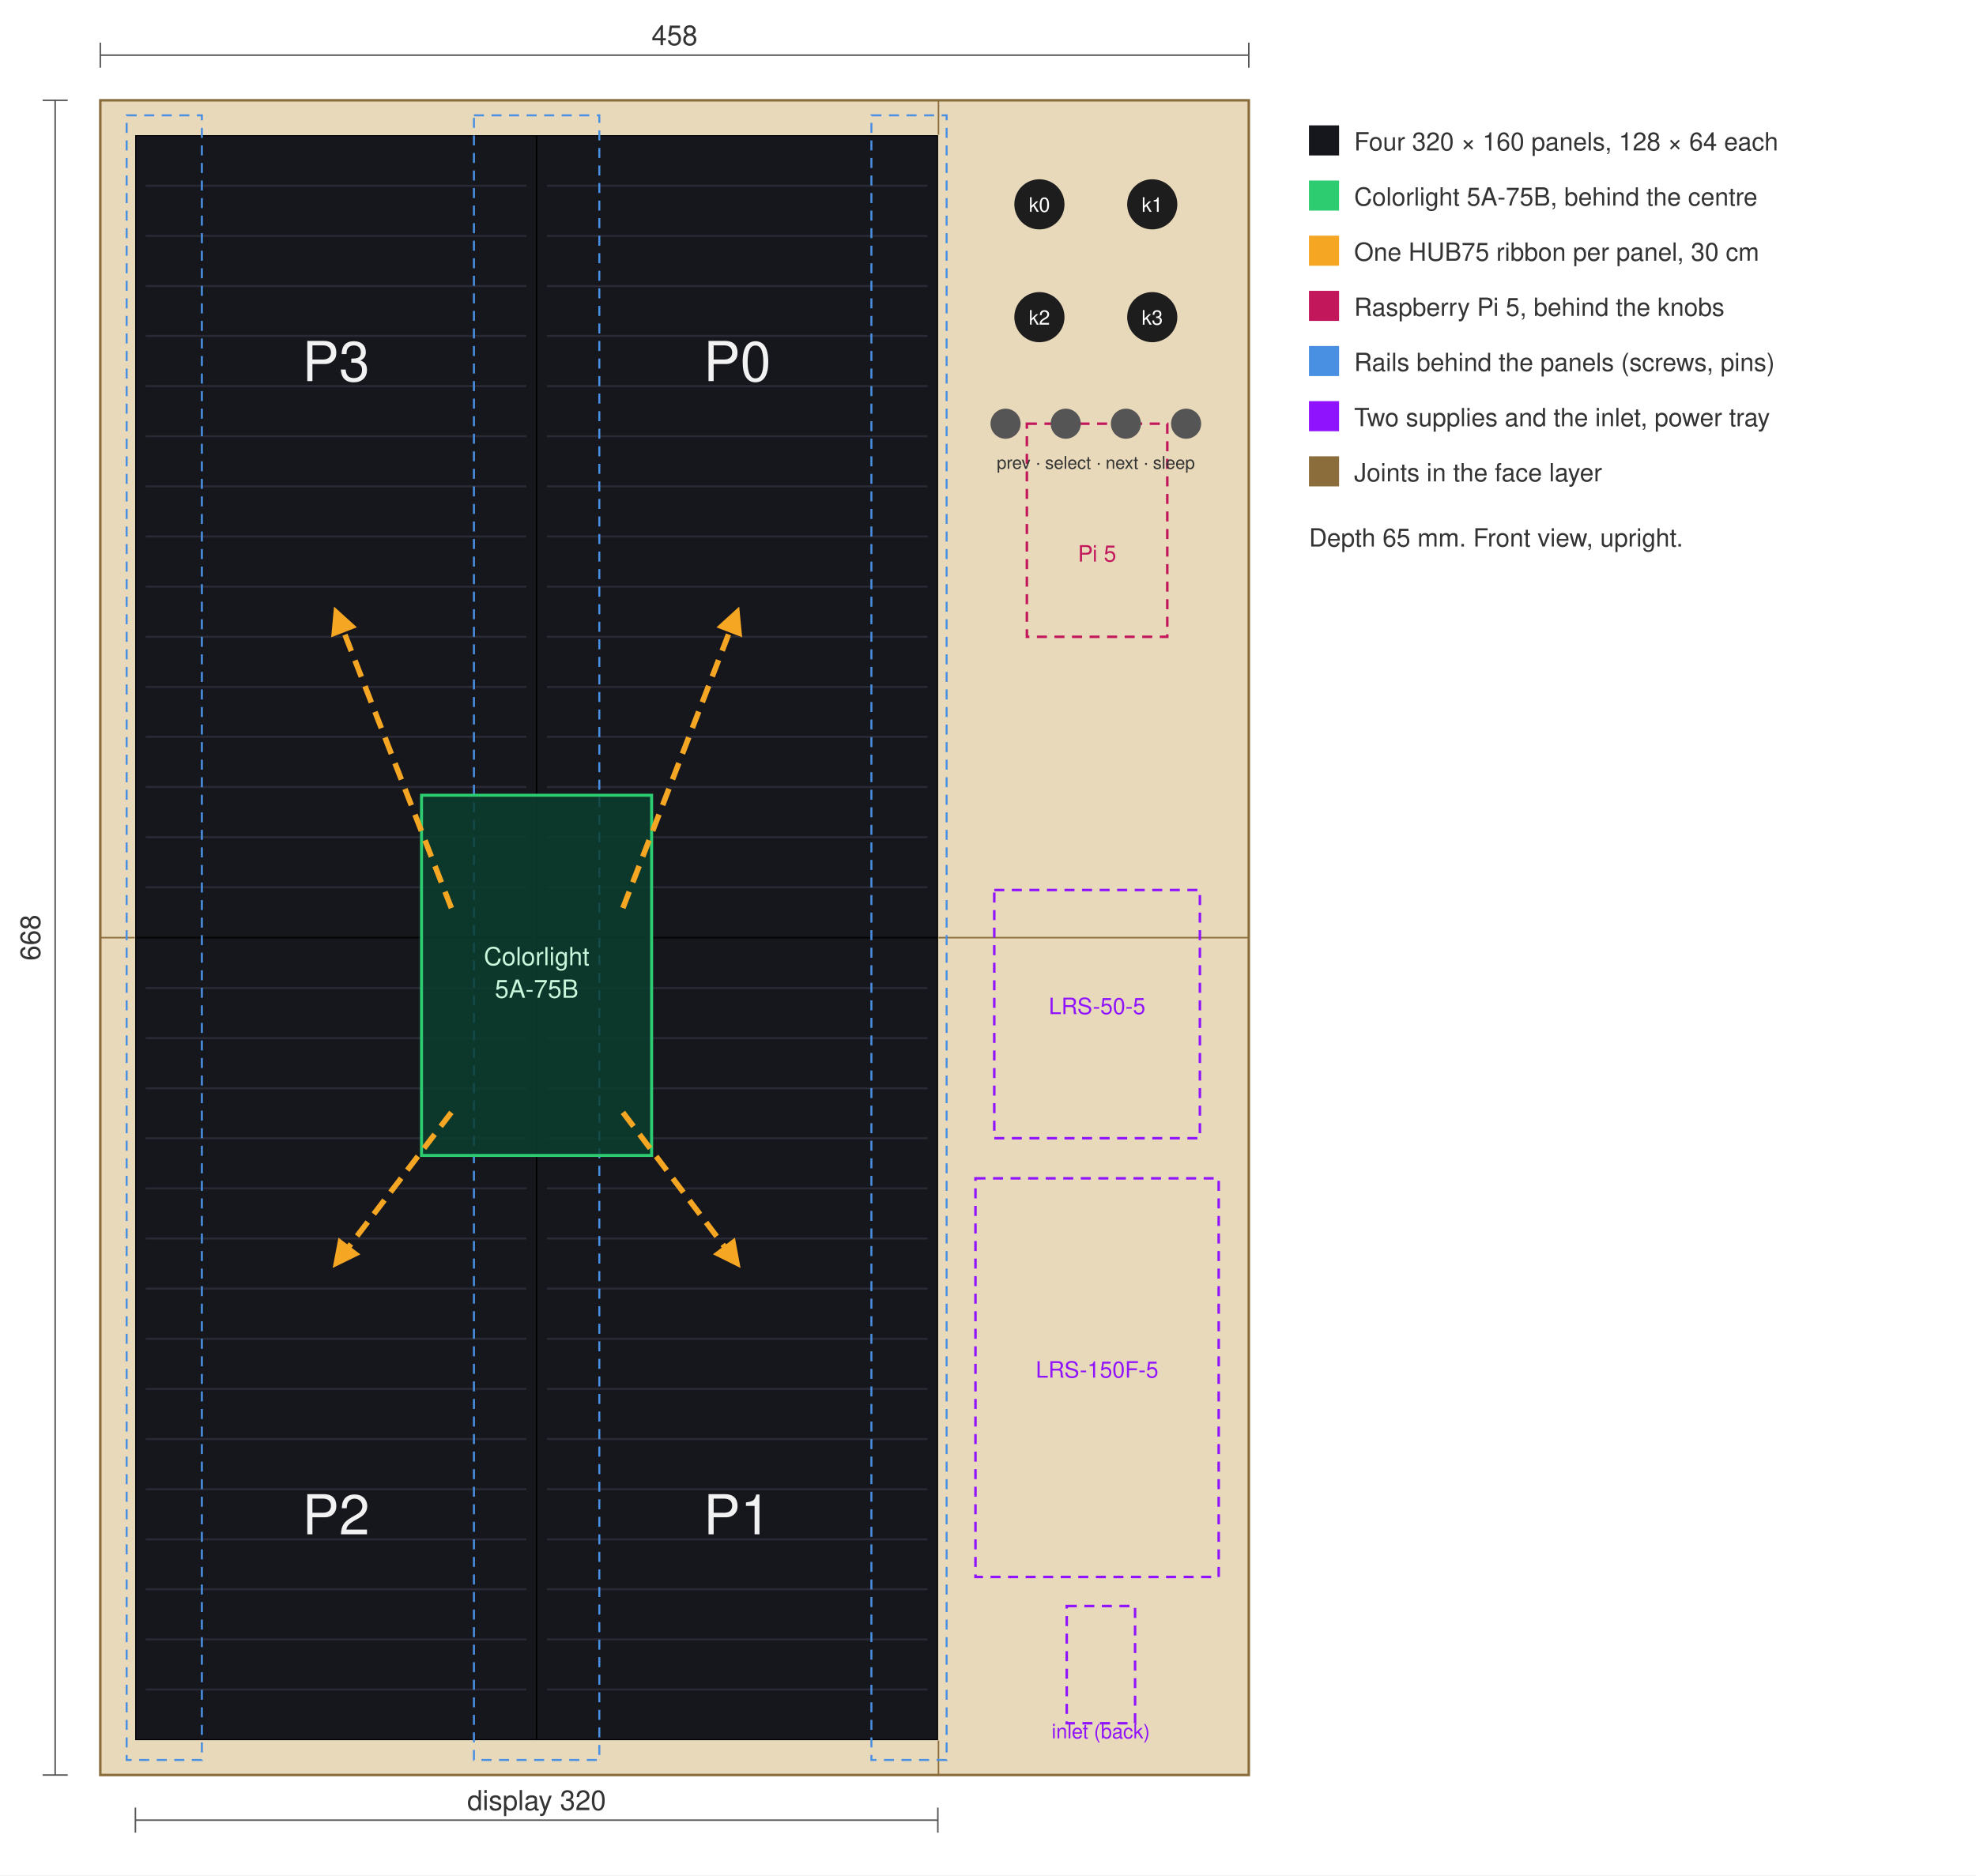
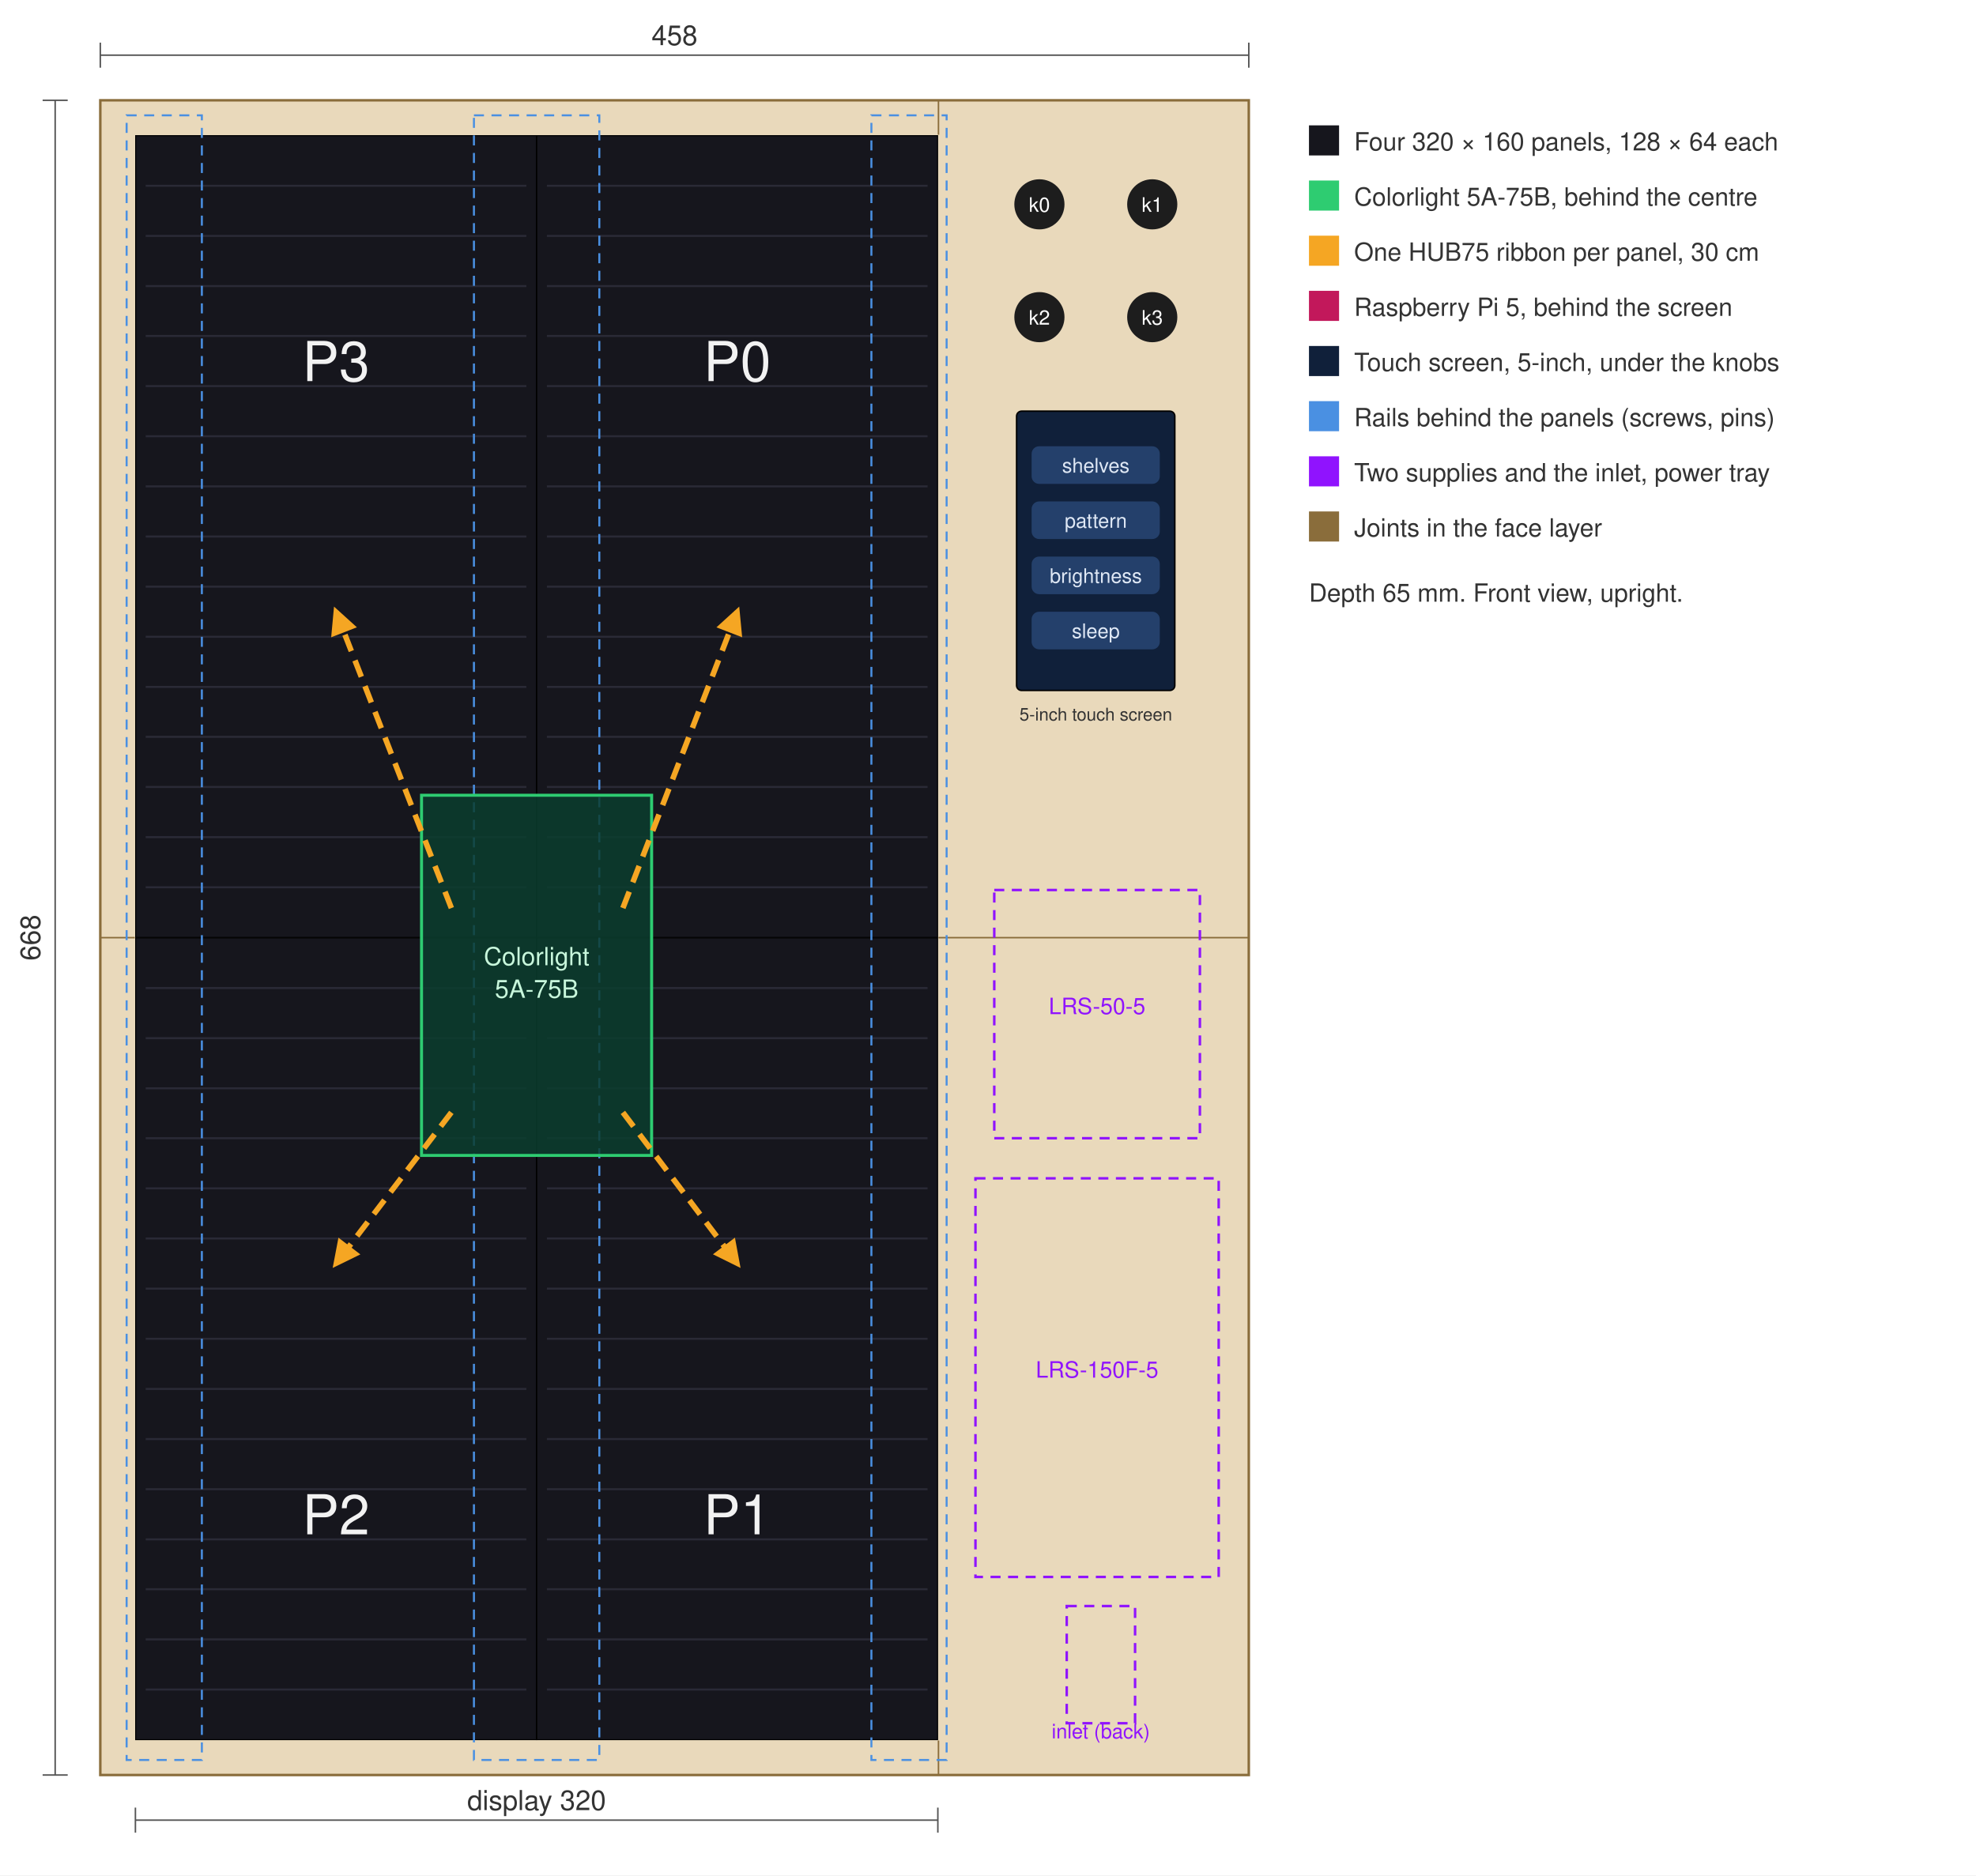
<svg xmlns="http://www.w3.org/2000/svg" viewBox="0 0 788 748" width="1261" height="1197" font-family="Helvetica, Arial, sans-serif">
  <defs>
    <marker id="ar" viewBox="0 0 10 10" refX="8" refY="5" markerWidth="5" markerHeight="5" orient="auto">
      <path d="M0,0 L10,5 L0,10 z" fill="#f5a623" />
    </marker>
  </defs>
  <rect width="788" height="748" fill="#ffffff" />
  <rect x="40.0" y="40.0" width="458.0" height="668.0" fill="#e9d9bb" stroke="#8a6d3b" stroke-width="1" />
  <line x1="374.25" y1="53.75" x2="374.25" y2="40.0" stroke="#8a6d3b" stroke-width="0.6" />
  <line x1="374.25" y1="708.0" x2="374.25" y2="694.25" stroke="#8a6d3b" stroke-width="0.6" />
  <line x1="40.0" y1="374.0" x2="53.75" y2="374.0" stroke="#8a6d3b" stroke-width="0.6" />
  <line x1="374.25" y1="374.0" x2="498.0" y2="374.0" stroke="#8a6d3b" stroke-width="0.6" />
  <rect x="214.10" y="54.10" width="159.8" height="319.8" fill="#16161d" stroke="#000" stroke-width="0.4" />
  <line x1="218.1" y1="353.9" x2="369.9" y2="353.9" stroke="#2a2a36" stroke-width="0.8" />
  <line x1="218.1" y1="333.9" x2="369.9" y2="333.9" stroke="#2a2a36" stroke-width="0.8" />
  <line x1="218.1" y1="313.9" x2="369.9" y2="313.9" stroke="#2a2a36" stroke-width="0.8" />
  <line x1="218.1" y1="293.9" x2="369.9" y2="293.9" stroke="#2a2a36" stroke-width="0.8" />
  <line x1="218.1" y1="274.0" x2="369.9" y2="274.0" stroke="#2a2a36" stroke-width="0.8" />
  <line x1="218.1" y1="254.0" x2="369.9" y2="254.0" stroke="#2a2a36" stroke-width="0.8" />
  <line x1="218.1" y1="234.0" x2="369.9" y2="234.0" stroke="#2a2a36" stroke-width="0.8" />
  <line x1="218.1" y1="214.0" x2="369.9" y2="214.0" stroke="#2a2a36" stroke-width="0.8" />
  <line x1="218.1" y1="194.0" x2="369.9" y2="194.0" stroke="#2a2a36" stroke-width="0.8" />
  <line x1="218.1" y1="174.0" x2="369.9" y2="174.0" stroke="#2a2a36" stroke-width="0.8" />
  <line x1="218.1" y1="154.0" x2="369.9" y2="154.0" stroke="#2a2a36" stroke-width="0.8" />
  <line x1="218.1" y1="134.0" x2="369.9" y2="134.0" stroke="#2a2a36" stroke-width="0.8" />
  <line x1="218.1" y1="114.1" x2="369.9" y2="114.1" stroke="#2a2a36" stroke-width="0.8" />
  <line x1="218.1" y1="94.1" x2="369.9" y2="94.1" stroke="#2a2a36" stroke-width="0.8" />
  <line x1="218.1" y1="74.1" x2="369.9" y2="74.1" stroke="#2a2a36" stroke-width="0.8" />
  <text x="294.0" y="152.0" font-size="22" fill="#f2f2f2" text-anchor="middle">P0</text>
  <rect x="214.10" y="374.10" width="159.8" height="319.8" fill="#16161d" stroke="#000" stroke-width="0.4" />
  <line x1="218.1" y1="673.9" x2="369.9" y2="673.9" stroke="#2a2a36" stroke-width="0.8" />
  <line x1="218.1" y1="653.9" x2="369.9" y2="653.9" stroke="#2a2a36" stroke-width="0.8" />
  <line x1="218.1" y1="633.9" x2="369.9" y2="633.9" stroke="#2a2a36" stroke-width="0.8" />
  <line x1="218.1" y1="614.0" x2="369.9" y2="614.0" stroke="#2a2a36" stroke-width="0.8" />
  <line x1="218.1" y1="594.0" x2="369.9" y2="594.0" stroke="#2a2a36" stroke-width="0.8" />
  <line x1="218.1" y1="574.0" x2="369.9" y2="574.0" stroke="#2a2a36" stroke-width="0.8" />
  <line x1="218.1" y1="554.0" x2="369.9" y2="554.0" stroke="#2a2a36" stroke-width="0.8" />
  <line x1="218.1" y1="534.0" x2="369.9" y2="534.0" stroke="#2a2a36" stroke-width="0.8" />
  <line x1="218.1" y1="514.0" x2="369.9" y2="514.0" stroke="#2a2a36" stroke-width="0.8" />
  <line x1="218.1" y1="494.0" x2="369.9" y2="494.0" stroke="#2a2a36" stroke-width="0.8" />
  <line x1="218.1" y1="474.0" x2="369.9" y2="474.0" stroke="#2a2a36" stroke-width="0.8" />
  <line x1="218.1" y1="454.0" x2="369.9" y2="454.0" stroke="#2a2a36" stroke-width="0.8" />
  <line x1="218.1" y1="434.1" x2="369.9" y2="434.1" stroke="#2a2a36" stroke-width="0.8" />
  <line x1="218.1" y1="414.1" x2="369.9" y2="414.1" stroke="#2a2a36" stroke-width="0.8" />
  <line x1="218.1" y1="394.1" x2="369.9" y2="394.1" stroke="#2a2a36" stroke-width="0.8" />
  <text x="294.0" y="612.0" font-size="22" fill="#f2f2f2" text-anchor="middle">P1</text>
  <rect x="54.10" y="374.10" width="159.8" height="319.8" fill="#16161d" stroke="#000" stroke-width="0.4" />
  <line x1="58.1" y1="673.9" x2="209.9" y2="673.9" stroke="#2a2a36" stroke-width="0.8" />
  <line x1="58.1" y1="653.9" x2="209.9" y2="653.9" stroke="#2a2a36" stroke-width="0.8" />
  <line x1="58.1" y1="633.9" x2="209.9" y2="633.9" stroke="#2a2a36" stroke-width="0.8" />
  <line x1="58.1" y1="614.0" x2="209.9" y2="614.0" stroke="#2a2a36" stroke-width="0.8" />
  <line x1="58.1" y1="594.0" x2="209.9" y2="594.0" stroke="#2a2a36" stroke-width="0.8" />
  <line x1="58.1" y1="574.0" x2="209.9" y2="574.0" stroke="#2a2a36" stroke-width="0.8" />
  <line x1="58.1" y1="554.0" x2="209.9" y2="554.0" stroke="#2a2a36" stroke-width="0.8" />
  <line x1="58.1" y1="534.0" x2="209.9" y2="534.0" stroke="#2a2a36" stroke-width="0.8" />
  <line x1="58.1" y1="514.0" x2="209.9" y2="514.0" stroke="#2a2a36" stroke-width="0.8" />
  <line x1="58.1" y1="494.0" x2="209.9" y2="494.0" stroke="#2a2a36" stroke-width="0.8" />
  <line x1="58.1" y1="474.0" x2="209.9" y2="474.0" stroke="#2a2a36" stroke-width="0.8" />
  <line x1="58.1" y1="454.0" x2="209.9" y2="454.0" stroke="#2a2a36" stroke-width="0.8" />
  <line x1="58.1" y1="434.1" x2="209.9" y2="434.1" stroke="#2a2a36" stroke-width="0.8" />
  <line x1="58.1" y1="414.1" x2="209.9" y2="414.1" stroke="#2a2a36" stroke-width="0.8" />
  <line x1="58.1" y1="394.1" x2="209.9" y2="394.1" stroke="#2a2a36" stroke-width="0.8" />
  <text x="134.0" y="612.0" font-size="22" fill="#f2f2f2" text-anchor="middle">P2</text>
  <rect x="54.10" y="54.10" width="159.8" height="319.8" fill="#16161d" stroke="#000" stroke-width="0.4" />
  <line x1="58.1" y1="353.9" x2="209.9" y2="353.9" stroke="#2a2a36" stroke-width="0.8" />
  <line x1="58.1" y1="333.9" x2="209.9" y2="333.9" stroke="#2a2a36" stroke-width="0.8" />
  <line x1="58.1" y1="313.9" x2="209.9" y2="313.9" stroke="#2a2a36" stroke-width="0.8" />
  <line x1="58.1" y1="293.9" x2="209.9" y2="293.9" stroke="#2a2a36" stroke-width="0.8" />
  <line x1="58.1" y1="274.0" x2="209.9" y2="274.0" stroke="#2a2a36" stroke-width="0.8" />
  <line x1="58.1" y1="254.0" x2="209.9" y2="254.0" stroke="#2a2a36" stroke-width="0.8" />
  <line x1="58.1" y1="234.0" x2="209.9" y2="234.0" stroke="#2a2a36" stroke-width="0.8" />
  <line x1="58.1" y1="214.0" x2="209.9" y2="214.0" stroke="#2a2a36" stroke-width="0.8" />
  <line x1="58.1" y1="194.0" x2="209.9" y2="194.0" stroke="#2a2a36" stroke-width="0.8" />
  <line x1="58.1" y1="174.0" x2="209.9" y2="174.0" stroke="#2a2a36" stroke-width="0.8" />
  <line x1="58.1" y1="154.0" x2="209.9" y2="154.0" stroke="#2a2a36" stroke-width="0.8" />
  <line x1="58.1" y1="134.0" x2="209.9" y2="134.0" stroke="#2a2a36" stroke-width="0.8" />
  <line x1="58.1" y1="114.1" x2="209.9" y2="114.1" stroke="#2a2a36" stroke-width="0.8" />
  <line x1="58.1" y1="94.1" x2="209.9" y2="94.1" stroke="#2a2a36" stroke-width="0.8" />
  <line x1="58.1" y1="74.1" x2="209.9" y2="74.1" stroke="#2a2a36" stroke-width="0.8" />
  <text x="134.0" y="152.0" font-size="22" fill="#f2f2f2" text-anchor="middle">P3</text>
  <rect x="50.5" y="46.0" width="30.0" height="656.0" fill="none" stroke="#4a90e2" stroke-width="0.8" stroke-dasharray="4 3" />
  <rect x="189.0" y="46.0" width="50.0" height="656.0" fill="none" stroke="#4a90e2" stroke-width="0.8" stroke-dasharray="4 3" />
  <rect x="347.5" y="46.0" width="30.0" height="656.0" fill="none" stroke="#4a90e2" stroke-width="0.8" stroke-dasharray="4 3" />
  <rect x="168.1" y="317.2" width="91.76" height="143.67" fill="#0b3d2e" fill-opacity="0.85" stroke="#2ecc71" stroke-width="1.2" />
  <text x="214.0" y="385.0" font-size="10" fill="#c8f7dc" text-anchor="middle">Colorlight</text>
  <text x="214.0" y="398.0" font-size="10" fill="#c8f7dc" text-anchor="middle">5A-75B</text>
  <line x1="180.0" y1="362.2" x2="134.0" y2="244.0" stroke="#f5a623" stroke-width="2.2" stroke-dasharray="7 4" marker-end="url(#ar)" />
  <line x1="248.4" y1="362.2" x2="294.0" y2="244.0" stroke="#f5a623" stroke-width="2.2" stroke-dasharray="7 4" marker-end="url(#ar)" />
  <line x1="180.0" y1="443.7" x2="134.0" y2="504.0" stroke="#f5a623" stroke-width="2.2" stroke-dasharray="7 4" marker-end="url(#ar)" />
  <line x1="248.4" y1="443.7" x2="294.0" y2="504.0" stroke="#f5a623" stroke-width="2.2" stroke-dasharray="7 4" marker-end="url(#ar)" />
  <rect x="409.5" y="169.0" width="56.0" height="85.0" fill="none" stroke="#c2185b" stroke-width="1" stroke-dasharray="4 3" />
  <text x="437.5" y="224.0" font-size="9" fill="#c2185b" text-anchor="middle">Pi 5</text>
  <rect x="389.0" y="470.0" width="97.0" height="159.0" fill="none" stroke="#9013fe" stroke-width="1" stroke-dasharray="4 3" />
  <text x="437.5" y="549.5" font-size="9" fill="#9013fe" text-anchor="middle">LRS-150F-5</text>
  <rect x="396.5" y="355.0" width="82.0" height="99.0" fill="none" stroke="#9013fe" stroke-width="1" stroke-dasharray="4 3" />
  <text x="437.5" y="404.5" font-size="9" fill="#9013fe" text-anchor="middle">LRS-50-5</text>
  <rect x="425.4" y="640.6" width="27.25" height="46.75" fill="none" stroke="#9013fe" stroke-width="1" stroke-dasharray="4 3" />
  <text x="439.0" y="693.4" font-size="8" fill="#9013fe" text-anchor="middle">inlet (back)</text>
  <circle cx="414.5" cy="81.5" r="10" fill="#1d1d1d" />
  <text x="414.5" y="84.5" font-size="8" fill="#fff" text-anchor="middle">k0</text>
  <circle cx="459.5" cy="81.5" r="10" fill="#1d1d1d" />
  <text x="459.5" y="84.5" font-size="8" fill="#fff" text-anchor="middle">k1</text>
  <circle cx="414.5" cy="126.5" r="10" fill="#1d1d1d" />
  <text x="414.5" y="129.5" font-size="8" fill="#fff" text-anchor="middle">k2</text>
  <circle cx="459.5" cy="126.5" r="10" fill="#1d1d1d" />
  <text x="459.5" y="129.5" font-size="8" fill="#fff" text-anchor="middle">k3</text>
-   <circle cx="401.0" cy="169.0" r="6" fill="#555" />
-   <circle cx="425.0" cy="169.0" r="6" fill="#555" />
-   <circle cx="449.0" cy="169.0" r="6" fill="#555" />
-   <circle cx="473.0" cy="169.0" r="6" fill="#555" />
-   <text x="437.0" y="187.0" font-size="7" fill="#333" text-anchor="middle">prev · select · next · sleep</text>
+   <rect x="405.4" y="164.0" width="63.1" height="111.4" rx="2" fill="#10203a" stroke="#000" stroke-width="0.6" />
+   <rect x="411.4" y="178.0" width="51.1" height="15" rx="3" fill="#24406b" />
+   <text x="437.0" y="188.5" font-size="8" fill="#dfe8f5" text-anchor="middle">shelves</text>
+   <rect x="411.4" y="200.0" width="51.1" height="15" rx="3" fill="#24406b" />
+   <text x="437.0" y="210.5" font-size="8" fill="#dfe8f5" text-anchor="middle">pattern</text>
+   <rect x="411.4" y="222.0" width="51.1" height="15" rx="3" fill="#24406b" />
+   <text x="437.0" y="232.5" font-size="8" fill="#dfe8f5" text-anchor="middle">brightness</text>
+   <rect x="411.4" y="244.0" width="51.1" height="15" rx="3" fill="#24406b" />
+   <text x="437.0" y="254.5" font-size="8" fill="#dfe8f5" text-anchor="middle">sleep</text>
+   <text x="437.0" y="287.4" font-size="7" fill="#333" text-anchor="middle">5-inch touch screen</text>
  <line x1="40.0" y1="22.0" x2="498.0" y2="22.0" stroke="#555" stroke-width="0.6" />
  <line x1="40.0" y1="17.0" x2="40.0" y2="27.0" stroke="#555" stroke-width="0.6" />
  <line x1="498.0" y1="17.0" x2="498.0" y2="27.0" stroke="#555" stroke-width="0.6" />
  <text x="269.0" y="18.0" font-size="11" fill="#333" text-anchor="middle">458</text>
  <line x1="54.0" y1="726.0" x2="374.0" y2="726.0" stroke="#555" stroke-width="0.6" />
  <line x1="54.0" y1="721.0" x2="54.0" y2="731.0" stroke="#555" stroke-width="0.6" />
  <line x1="374.0" y1="721.0" x2="374.0" y2="731.0" stroke="#555" stroke-width="0.6" />
  <text x="214.0" y="722.0" font-size="11" fill="#333" text-anchor="middle">display 320</text>
  <line x1="22.0" y1="708.0" x2="22.0" y2="40.0" stroke="#555" stroke-width="0.6" />
  <line x1="17.0" y1="708.0" x2="27.0" y2="708.0" stroke="#555" stroke-width="0.6" />
  <line x1="17.0" y1="40.0" x2="27.0" y2="40.0" stroke="#555" stroke-width="0.6" />
  <text x="16.0" y="374.0" font-size="11" fill="#333" text-anchor="middle" transform="rotate(-90 16.0 374.0)">668</text>
  <rect x="522.0" y="50.0" width="12" height="12" fill="#16161d" />
  <text x="540.0" y="60.0" font-size="10" fill="#333">Four 320 × 160 panels, 128 × 64 each</text>
  <rect x="522.0" y="72.0" width="12" height="12" fill="#2ecc71" />
  <text x="540.0" y="82.0" font-size="10" fill="#333">Colorlight 5A-75B, behind the centre</text>
  <rect x="522.0" y="94.0" width="12" height="12" fill="#f5a623" />
  <text x="540.0" y="104.0" font-size="10" fill="#333">One HUB75 ribbon per panel, 30 cm</text>
  <rect x="522.0" y="116.0" width="12" height="12" fill="#c2185b" />
-   <text x="540.0" y="126.0" font-size="10" fill="#333">Raspberry Pi 5, behind the knobs</text>
-   <rect x="522.0" y="138.0" width="12" height="12" fill="#4a90e2" />
-   <text x="540.0" y="148.0" font-size="10" fill="#333">Rails behind the panels (screws, pins)</text>
-   <rect x="522.0" y="160.0" width="12" height="12" fill="#9013fe" />
-   <text x="540.0" y="170.0" font-size="10" fill="#333">Two supplies and the inlet, power tray</text>
-   <rect x="522.0" y="182.0" width="12" height="12" fill="#8a6d3b" />
-   <text x="540.0" y="192.0" font-size="10" fill="#333">Joints in the face layer</text>
-   <text x="522.0" y="218.0" font-size="10" fill="#333">Depth 65 mm. Front view, upright.</text>
+   <text x="540.0" y="126.0" font-size="10" fill="#333">Raspberry Pi 5, behind the screen</text>
+   <rect x="522.0" y="138.0" width="12" height="12" fill="#10203a" />
+   <text x="540.0" y="148.0" font-size="10" fill="#333">Touch screen, 5-inch, under the knobs</text>
+   <rect x="522.0" y="160.0" width="12" height="12" fill="#4a90e2" />
+   <text x="540.0" y="170.0" font-size="10" fill="#333">Rails behind the panels (screws, pins)</text>
+   <rect x="522.0" y="182.0" width="12" height="12" fill="#9013fe" />
+   <text x="540.0" y="192.0" font-size="10" fill="#333">Two supplies and the inlet, power tray</text>
+   <rect x="522.0" y="204.0" width="12" height="12" fill="#8a6d3b" />
+   <text x="540.0" y="214.0" font-size="10" fill="#333">Joints in the face layer</text>
+   <text x="522.0" y="240.0" font-size="10" fill="#333">Depth 65 mm. Front view, upright.</text>
</svg>
